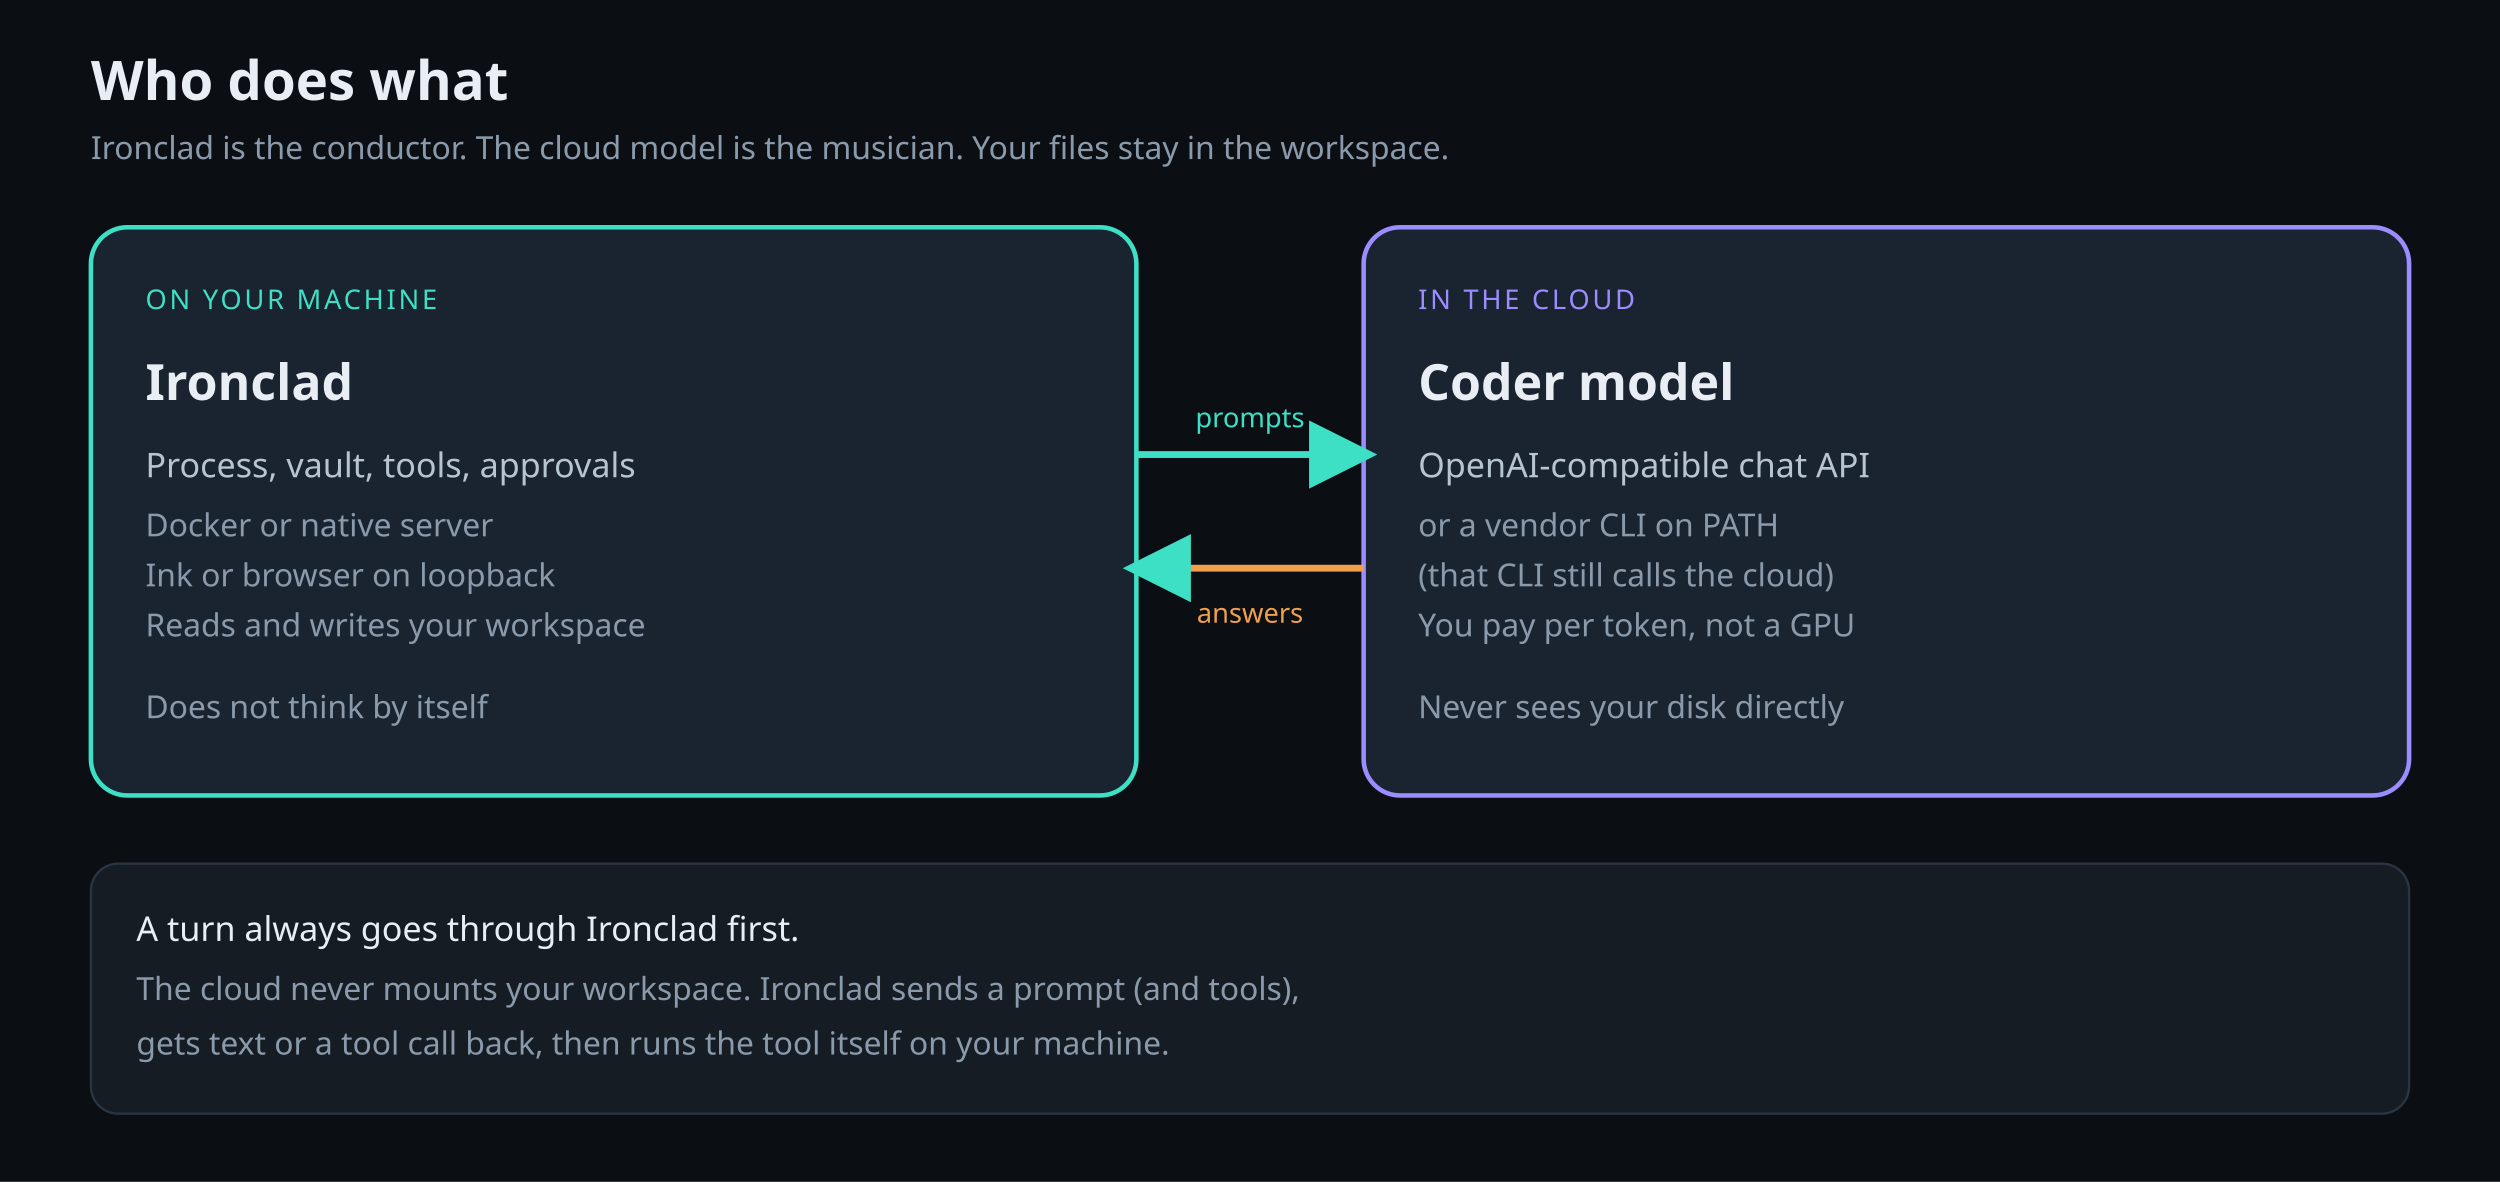
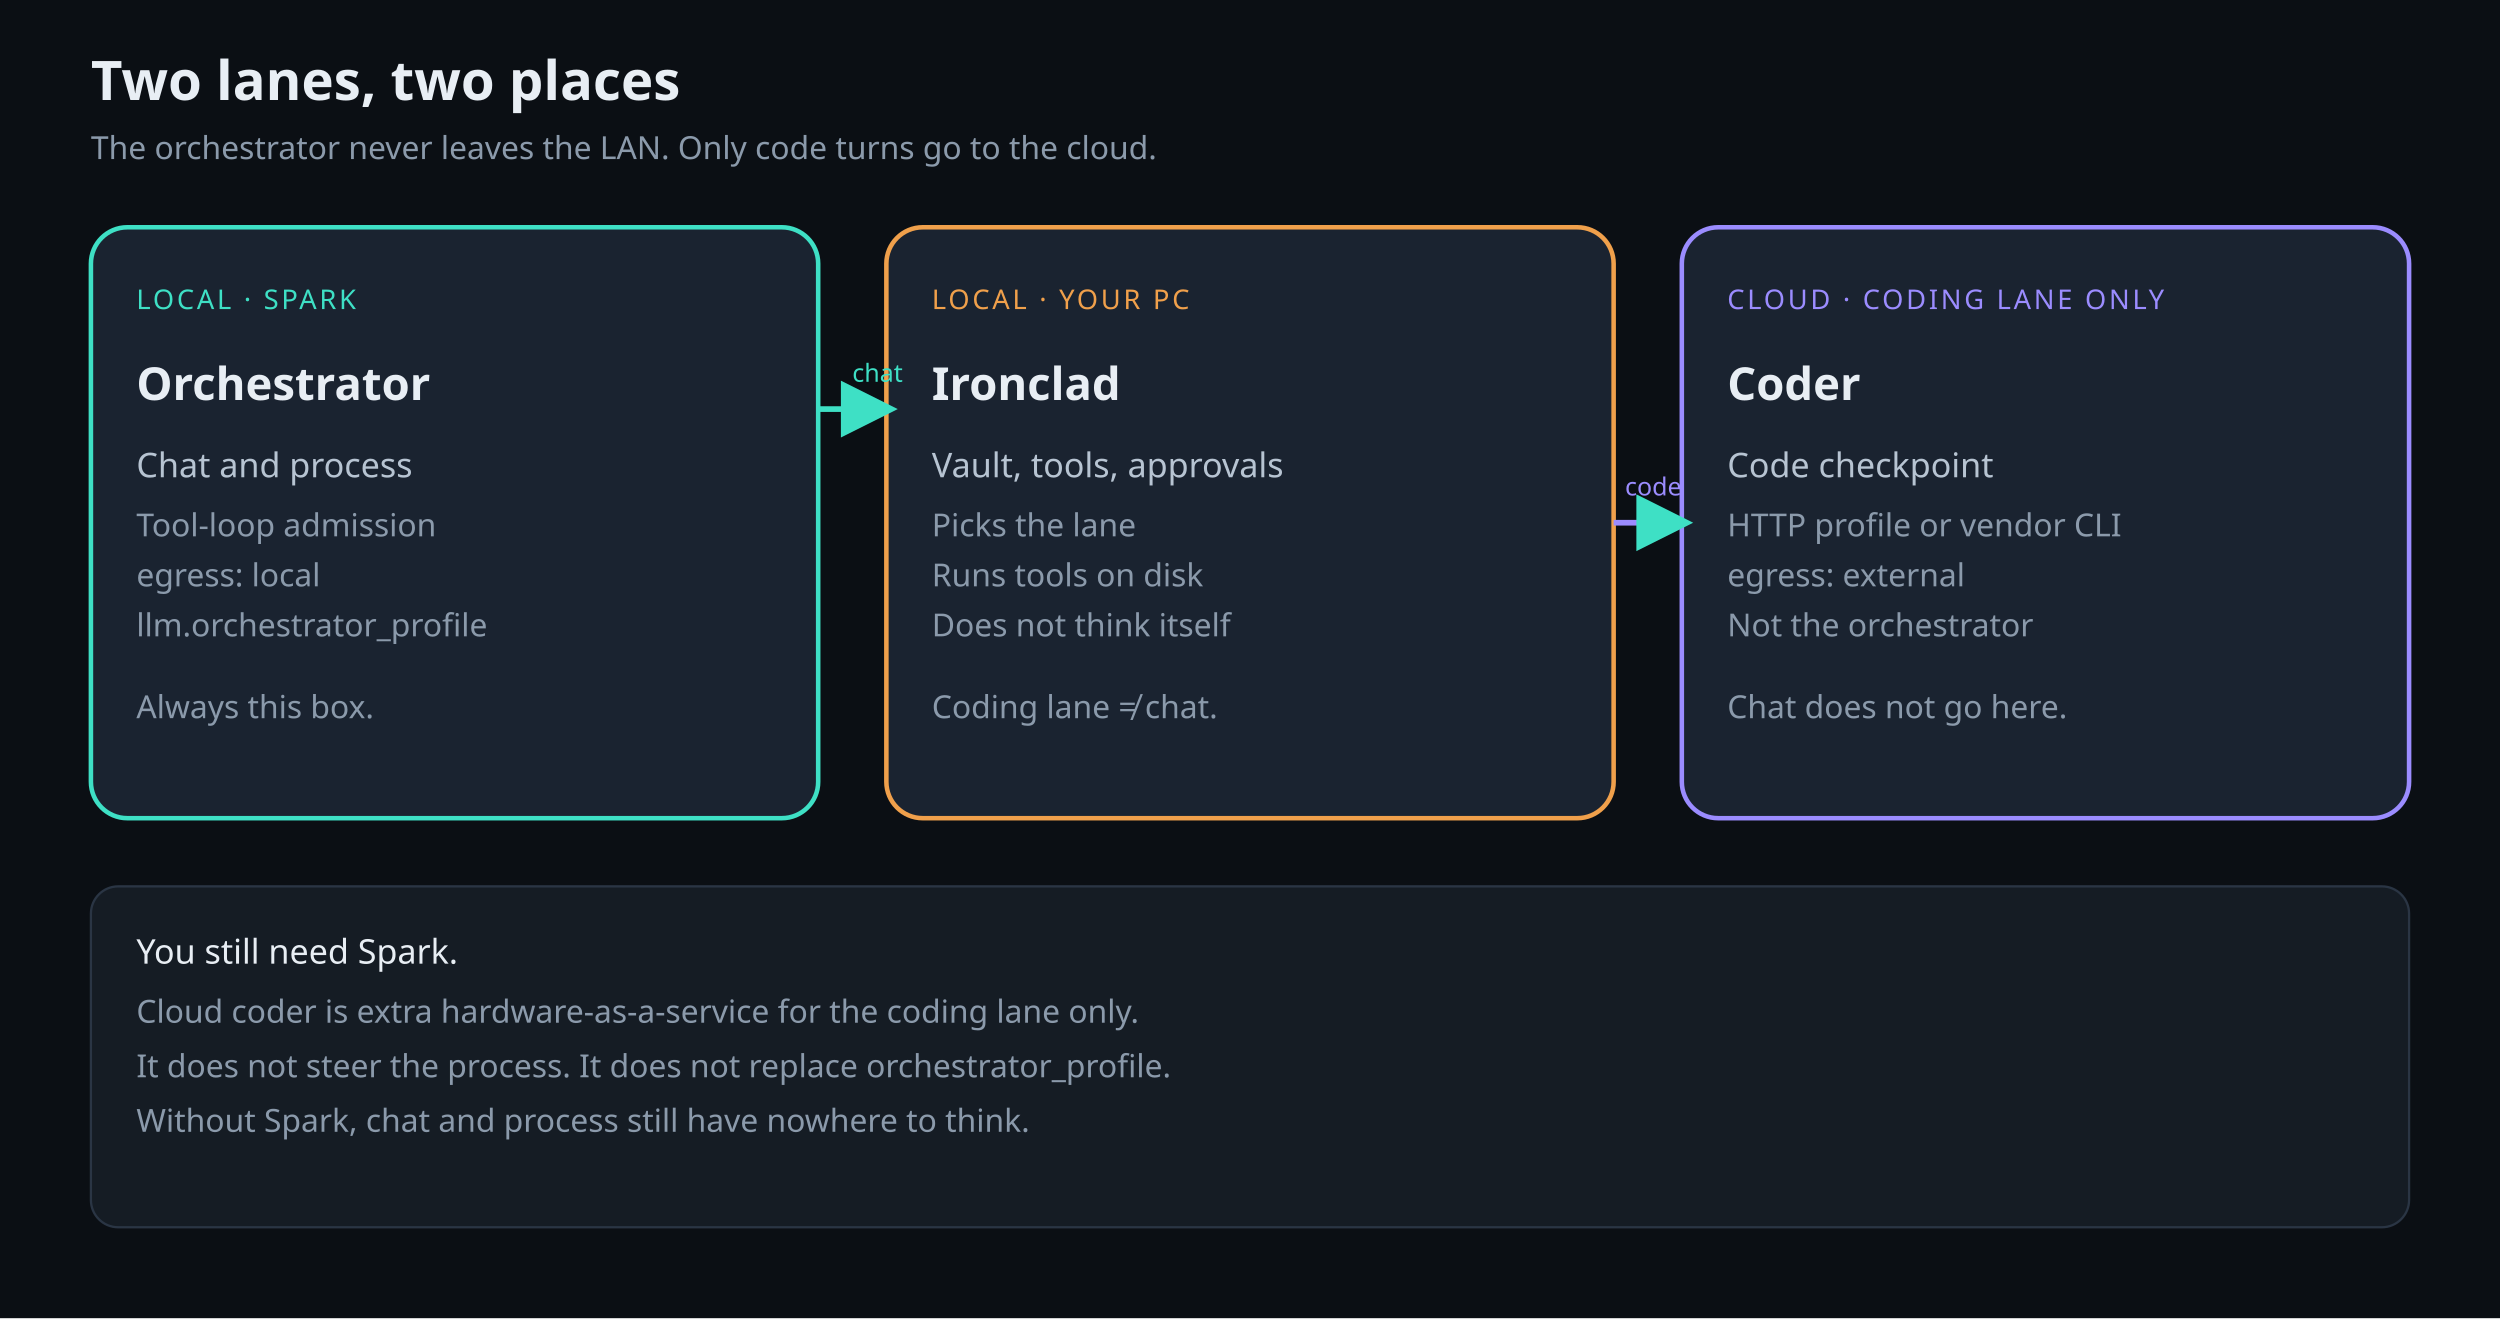
- <svg xmlns="http://www.w3.org/2000/svg" viewBox="0 0 1100 520" role="img" aria-labelledby="t d">
+ <svg xmlns="http://www.w3.org/2000/svg" viewBox="0 0 1100 580" role="img" aria-labelledby="t d">
  <defs>
    <marker id="a" markerWidth="10" markerHeight="10" refX="8" refY="5" orient="auto">
      <path d="M0,0 L10,5 L0,10 z" fill="#3ee0c5" />
    </marker>
  </defs>
-   <rect width="1100" height="520" fill="#0b0f14" />
-   <text x="40" y="44" fill="#e8eef4" font-family="Segoe UI, system-ui, sans-serif" font-size="24" font-weight="700">Who does what</text>
-   <text x="40" y="70" fill="#8b9aab" font-family="Segoe UI, system-ui, sans-serif" font-size="14">Ironclad is the conductor. The cloud model is the musician. Your files stay in the workspace.</text>
+   <rect width="1100" height="580" fill="#0b0f14" />
+   <text x="40" y="44" fill="#e8eef4" font-family="Segoe UI, system-ui, sans-serif" font-size="24" font-weight="700">Two lanes, two places</text>
+   <text x="40" y="70" fill="#8b9aab" font-family="Segoe UI, system-ui, sans-serif" font-size="14">The orchestrator never leaves the LAN. Only code turns go to the cloud.</text>
  <g font-family="Segoe UI, system-ui, sans-serif">
-     <rect x="40" y="100" rx="16" width="460" height="250" fill="#1a2330" stroke="#3ee0c5" stroke-width="2" />
-     <text x="64" y="136" fill="#3ee0c5" font-size="12" letter-spacing="1.2">ON YOUR MACHINE</text>
-     <text x="64" y="176" fill="#e8eef4" font-size="22" font-weight="700">Ironclad</text>
-     <text x="64" y="210" fill="#b7c4d2" font-size="15">Process, vault, tools, approvals</text>
-     <text x="64" y="236" fill="#8b9aab" font-size="14">Docker or native server</text>
-     <text x="64" y="258" fill="#8b9aab" font-size="14">Ink or browser on loopback</text>
-     <text x="64" y="280" fill="#8b9aab" font-size="14">Reads and writes your workspace</text>
-     <text x="64" y="316" fill="#8b9aab" font-size="14">Does not think by itself</text>
-     <rect x="600" y="100" rx="16" width="460" height="250" fill="#1a2330" stroke="#9b8cff" stroke-width="2" />
-     <text x="624" y="136" fill="#9b8cff" font-size="12" letter-spacing="1.2">IN THE CLOUD</text>
-     <text x="624" y="176" fill="#e8eef4" font-size="22" font-weight="700">Coder model</text>
-     <text x="624" y="210" fill="#b7c4d2" font-size="15">OpenAI-compatible chat API</text>
-     <text x="624" y="236" fill="#8b9aab" font-size="14">or a vendor CLI on PATH</text>
-     <text x="624" y="258" fill="#8b9aab" font-size="14">(that CLI still calls the cloud)</text>
-     <text x="624" y="280" fill="#8b9aab" font-size="14">You pay per token, not a GPU</text>
-     <text x="624" y="316" fill="#8b9aab" font-size="14">Never sees your disk directly</text>
+     <rect x="40" y="100" rx="16" width="320" height="260" fill="#1a2330" stroke="#3ee0c5" stroke-width="2" />
+     <text x="60" y="136" fill="#3ee0c5" font-size="12" letter-spacing="1.2">LOCAL · SPARK</text>
+     <text x="60" y="176" fill="#e8eef4" font-size="20" font-weight="700">Orchestrator</text>
+     <text x="60" y="210" fill="#b7c4d2" font-size="15">Chat and process</text>
+     <text x="60" y="236" fill="#8b9aab" font-size="14">Tool-loop admission</text>
+     <text x="60" y="258" fill="#8b9aab" font-size="14">egress: local</text>
+     <text x="60" y="280" fill="#8b9aab" font-size="14">llm.orchestrator_profile</text>
+     <text x="60" y="316" fill="#8b9aab" font-size="14">Always this box.</text>
+     <rect x="390" y="100" rx="16" width="320" height="260" fill="#1a2330" stroke="#f0a04b" stroke-width="2" />
+     <text x="410" y="136" fill="#f0a04b" font-size="12" letter-spacing="1.2">LOCAL · YOUR PC</text>
+     <text x="410" y="176" fill="#e8eef4" font-size="20" font-weight="700">Ironclad</text>
+     <text x="410" y="210" fill="#b7c4d2" font-size="15">Vault, tools, approvals</text>
+     <text x="410" y="236" fill="#8b9aab" font-size="14">Picks the lane</text>
+     <text x="410" y="258" fill="#8b9aab" font-size="14">Runs tools on disk</text>
+     <text x="410" y="280" fill="#8b9aab" font-size="14">Does not think itself</text>
+     <text x="410" y="316" fill="#8b9aab" font-size="14">Coding lane ≠ chat.</text>
+     <rect x="740" y="100" rx="16" width="320" height="260" fill="#1a2330" stroke="#9b8cff" stroke-width="2" />
+     <text x="760" y="136" fill="#9b8cff" font-size="12" letter-spacing="1.2">CLOUD · CODING LANE ONLY</text>
+     <text x="760" y="176" fill="#e8eef4" font-size="20" font-weight="700">Coder</text>
+     <text x="760" y="210" fill="#b7c4d2" font-size="15">Code checkpoint</text>
+     <text x="760" y="236" fill="#8b9aab" font-size="14">HTTP profile or vendor CLI</text>
+     <text x="760" y="258" fill="#8b9aab" font-size="14">egress: external</text>
+     <text x="760" y="280" fill="#8b9aab" font-size="14">Not the orchestrator</text>
+     <text x="760" y="316" fill="#8b9aab" font-size="14">Chat does not go here.</text>
  </g>
-   <line x1="500" y1="200" x2="600" y2="200" stroke="#3ee0c5" stroke-width="3" marker-end="url(#a)" />
-   <text x="550" y="188" text-anchor="middle" fill="#3ee0c5" font-size="12" font-family="Segoe UI, system-ui, sans-serif">prompts</text>
-   <line x1="600" y1="250" x2="500" y2="250" stroke="#f0a04b" stroke-width="3" marker-end="url(#a)" />
-   <text x="550" y="274" text-anchor="middle" fill="#f0a04b" font-size="12" font-family="Segoe UI, system-ui, sans-serif">answers</text>
-   <rect x="40" y="380" rx="12" width="1020" height="110" fill="#151c24" stroke="#2a3544" />
-   <text x="60" y="414" fill="#e8eef4" font-family="Segoe UI, system-ui, sans-serif" font-size="15">A turn always goes through Ironclad first.</text>
-   <text x="60" y="440" fill="#8b9aab" font-family="Segoe UI, system-ui, sans-serif" font-size="14">The cloud never mounts your workspace. Ironclad sends a prompt (and tools),</text>
-   <text x="60" y="464" fill="#8b9aab" font-family="Segoe UI, system-ui, sans-serif" font-size="14">gets text or a tool call back, then runs the tool itself on your machine.</text>
+   <line x1="360" y1="180" x2="390" y2="180" stroke="#3ee0c5" stroke-width="2.5" marker-end="url(#a)" />
+   <line x1="710" y1="230" x2="740" y2="230" stroke="#9b8cff" stroke-width="2.5" marker-end="url(#a)" />
+   <text x="375" y="168" fill="#3ee0c5" font-size="11" font-family="Segoe UI, system-ui, sans-serif">chat</text>
+   <text x="715" y="218" fill="#9b8cff" font-size="11" font-family="Segoe UI, system-ui, sans-serif">code</text>
+   <rect x="40" y="390" rx="12" width="1020" height="150" fill="#151c24" stroke="#2a3544" />
+   <text x="60" y="424" fill="#e8eef4" font-family="Segoe UI, system-ui, sans-serif" font-size="15">You still need Spark.</text>
+   <text x="60" y="450" fill="#8b9aab" font-family="Segoe UI, system-ui, sans-serif" font-size="14">Cloud coder is extra hardware-as-a-service for the coding lane only.</text>
+   <text x="60" y="474" fill="#8b9aab" font-family="Segoe UI, system-ui, sans-serif" font-size="14">It does not steer the process. It does not replace orchestrator_profile.</text>
+   <text x="60" y="498" fill="#8b9aab" font-family="Segoe UI, system-ui, sans-serif" font-size="14">Without Spark, chat and process still have nowhere to think.</text>
</svg>
